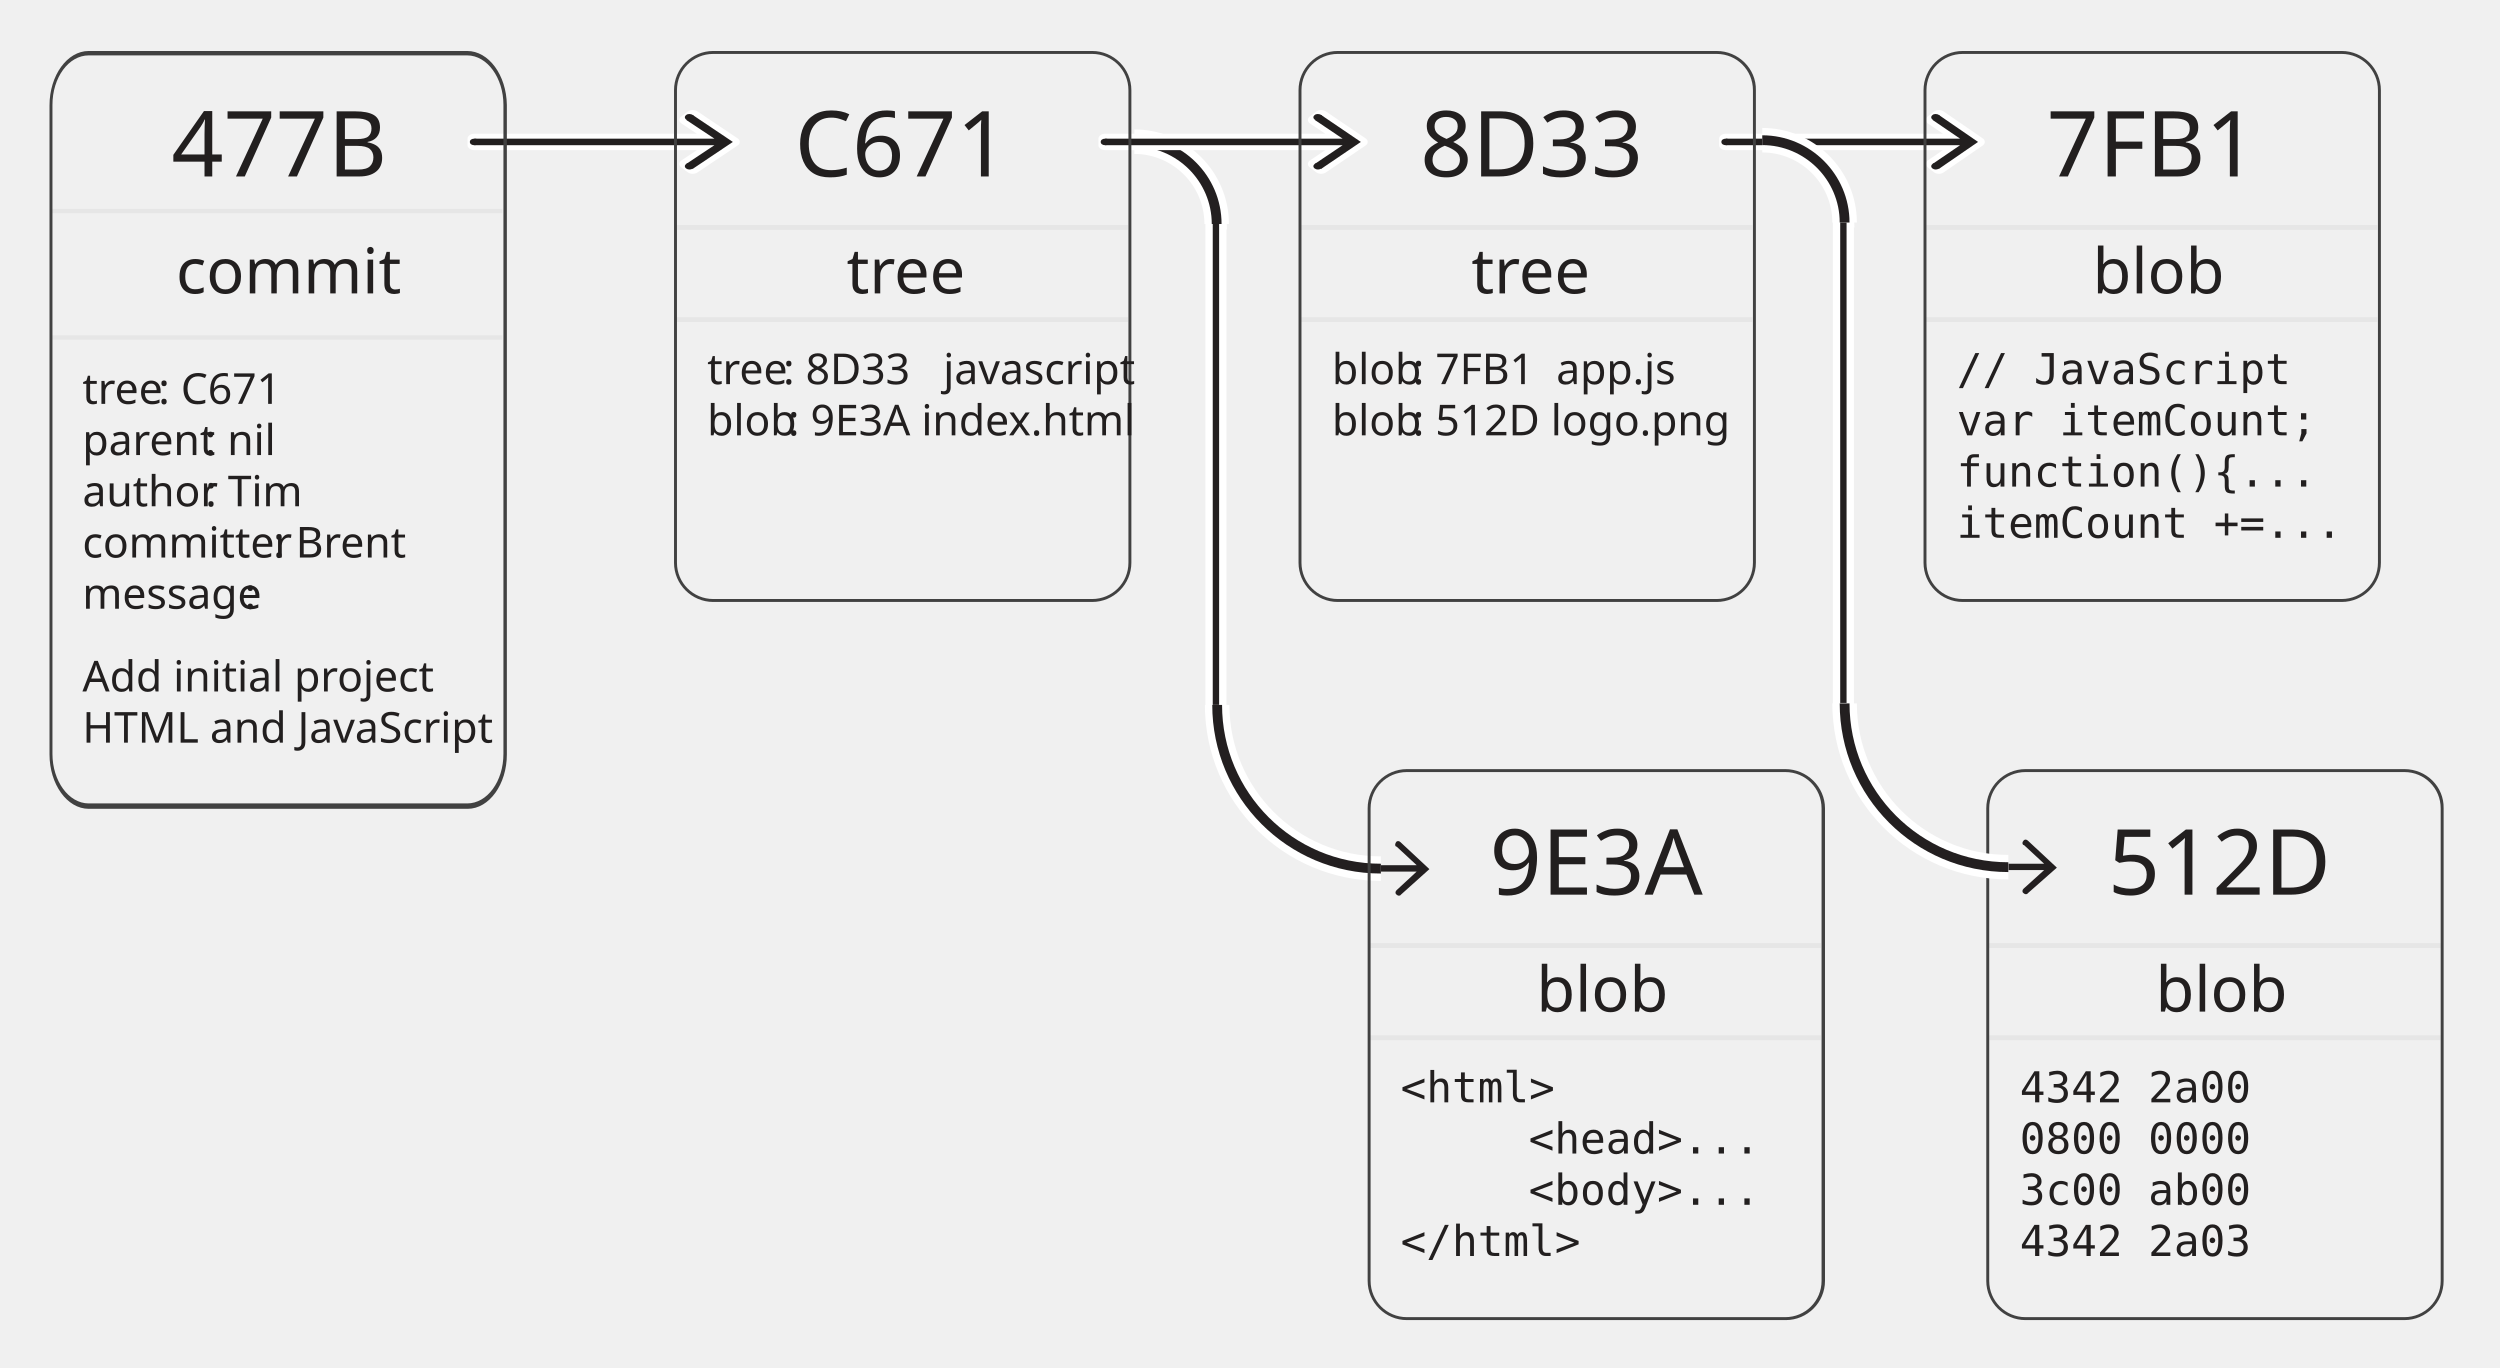
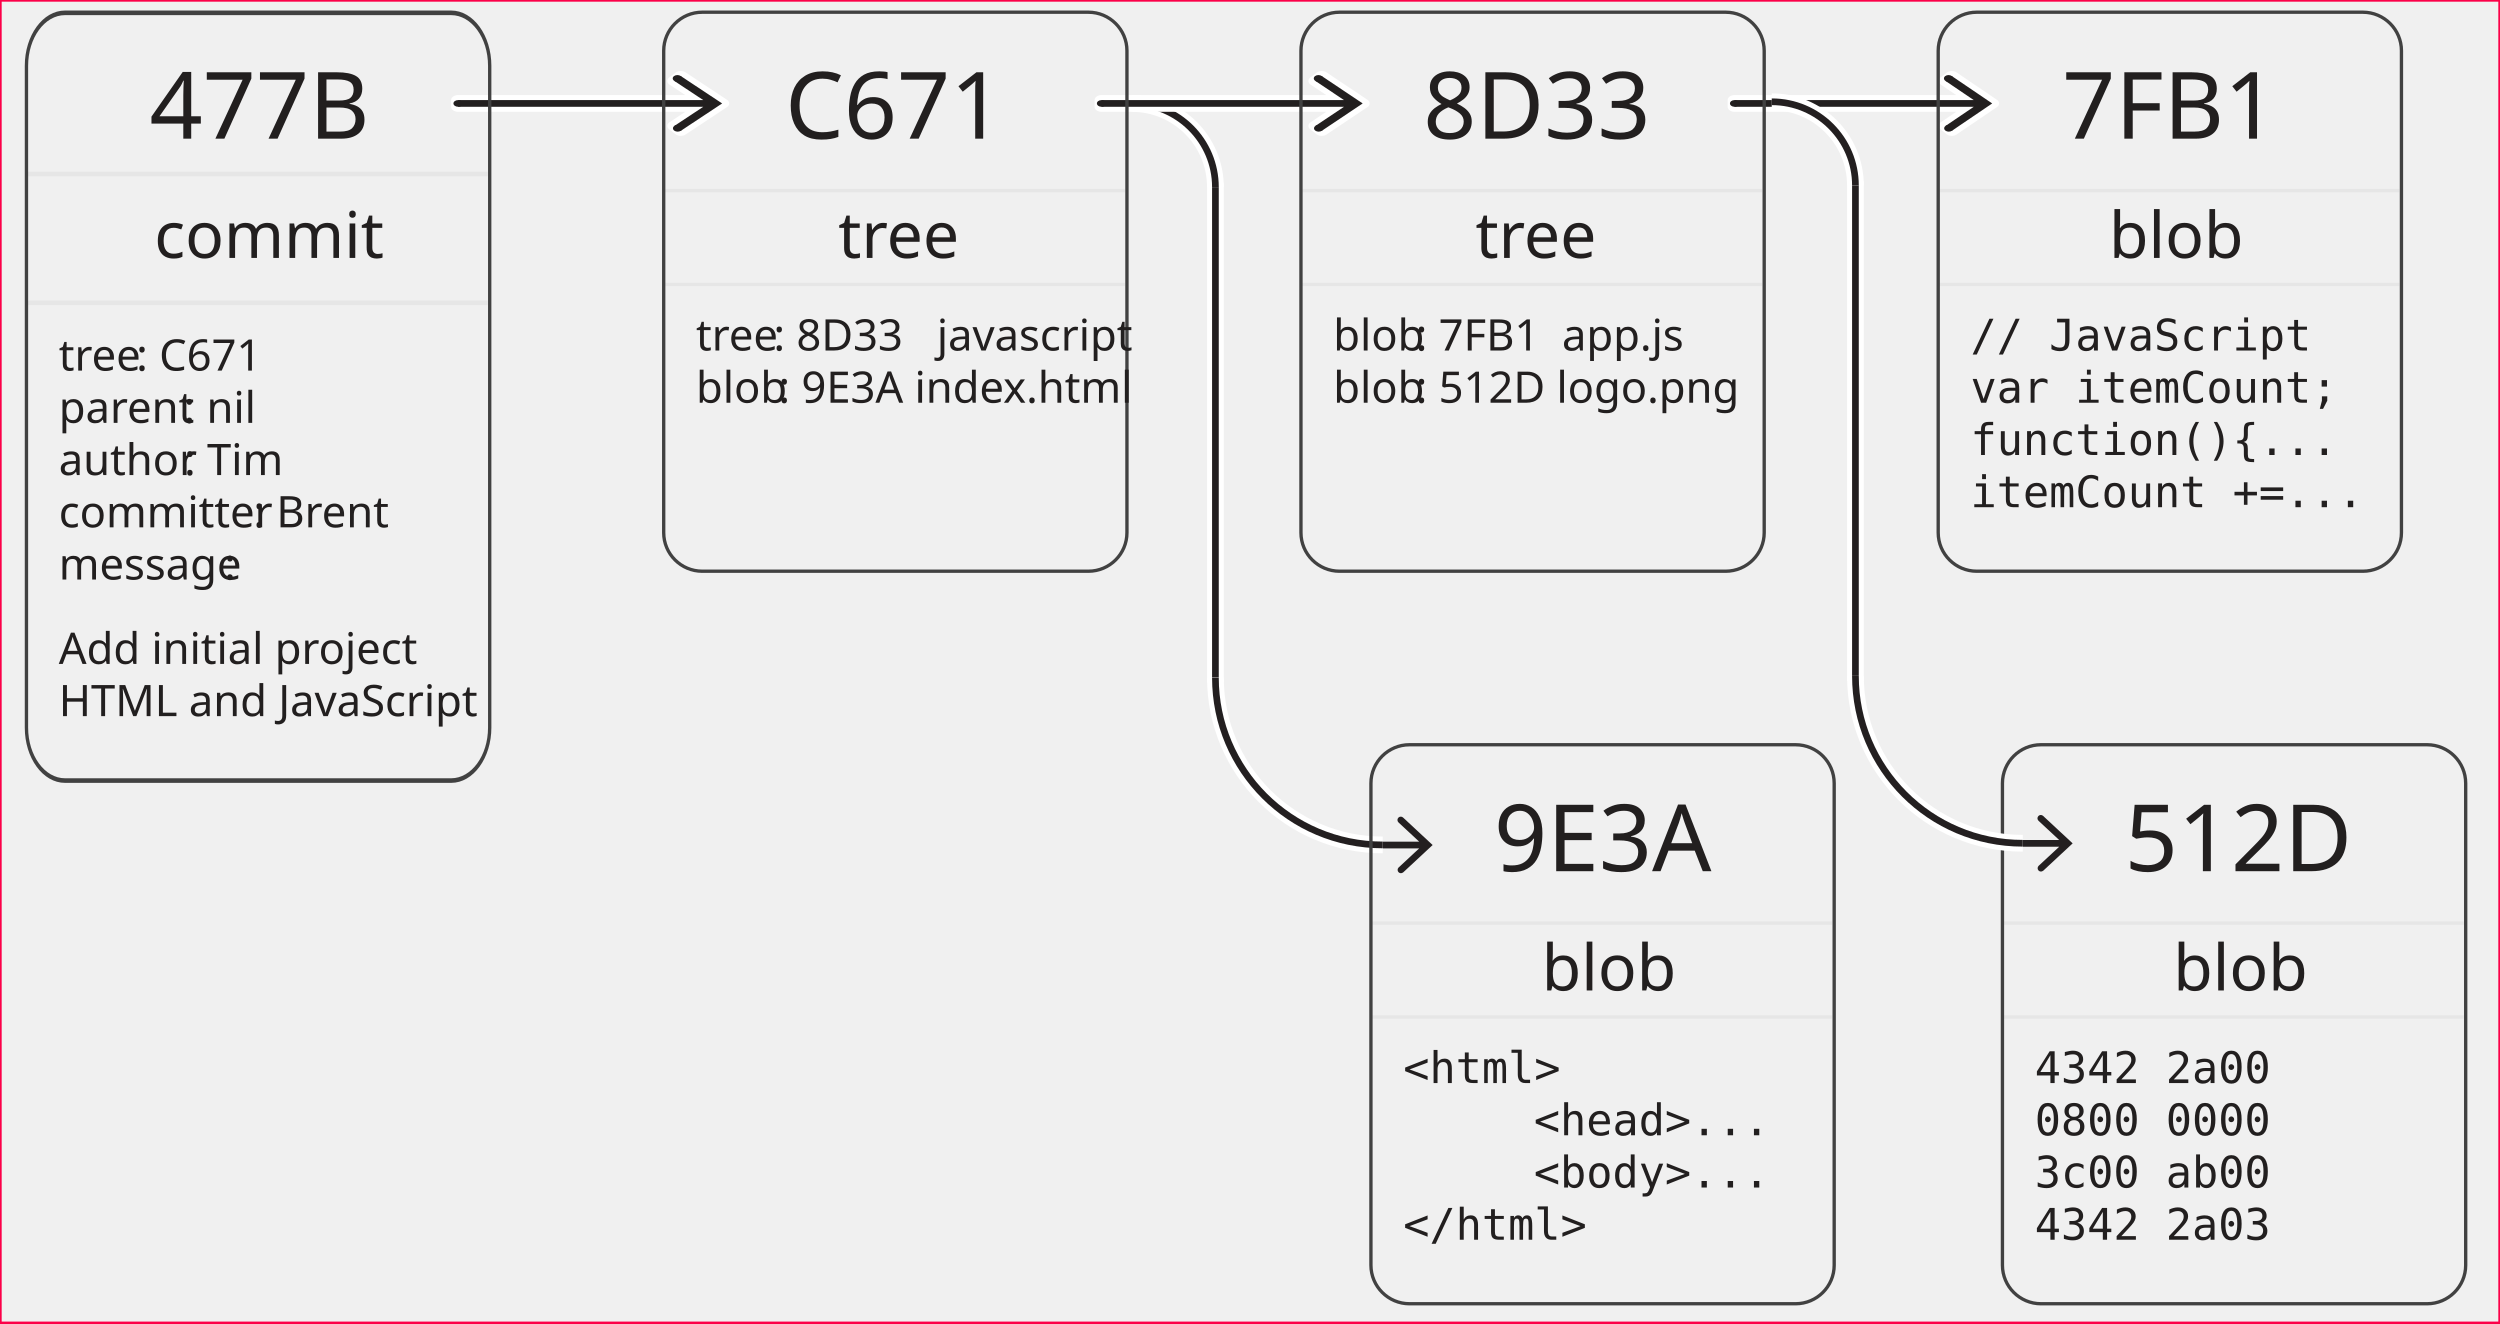
- <svg xmlns="http://www.w3.org/2000/svg" xmlns:xlink="http://www.w3.org/1999/xlink" version="1.1" id="Layer_1" x="0px" y="0px" viewBox="25 149 510 279" enable-background="new 25 149 510 279" xml:space="preserve">
-   <symbol id="Simple_Arrow_2_" viewBox="-29.5 -12 59 24">
-     <g>
-       <polygon fill="none" stroke="#FFFFFF" stroke-width="3" stroke-linecap="round" stroke-linejoin="round" stroke-miterlimit="10" points="    19.3,7.7 17.9,6.2 24,0.5 -28,0.5 -28,-1.5 24,-1.5 17.9,-7.2 19.3,-8.7 28,-0.5   " />
-       <polygon fill="#221F1F" points="19.3,7.7 17.9,6.2 24,0.5 -28,0.5 -28,-1.5 24,-1.5 17.9,-7.2 19.3,-8.7 28,-0.5   " />
-     </g>
-     <path fill="#221F1F" d="M-27-0.5c0-0.6-0.4-1-1-1s-1,0.4-1,1s0.4,1,1,1S-27,0.1-27-0.5z" />
-     <path fill="#221F1F" d="M19.3,7.7c0.4-0.4,0.4-1,0-1.4s-1-0.4-1.4,0s-0.4,1,0,1.4C18.2,8.1,18.9,8.1,19.3,7.7z" />
-     <path fill="#221F1F" d="M19.3-7.2c0.4-0.4,0.4-1,0-1.4s-1-0.4-1.4,0s-0.4,1,0,1.4S18.9-6.8,19.3-7.2z" />
-     <line display="none" fill="none" stroke="#ED358C" stroke-miterlimit="10" x1="-18.5" y1="12" x2="-18.5" y2="-12" />
-     <line display="none" fill="none" stroke="#ED358C" stroke-miterlimit="10" x1="10.2" y1="12" x2="10.2" y2="-12" />
+ <svg xmlns="http://www.w3.org/2000/svg" xmlns:xlink="http://www.w3.org/1999/xlink" version="1.1" id="Layer_1" x="0px" y="0px" width="746.14px" height="394.935px" viewBox="44.86 59.065 746.14 394.935" enable-background="new 44.86 59.065 746.14 394.935" xml:space="preserve">
+   <symbol id="Simple_Arrow_2_" viewBox="-29.55 -12.01 59.1 24.02">
+     <g>
+       <polygon fill="none" stroke="#FFFFFF" stroke-width="3" stroke-linecap="round" stroke-linejoin="round" stroke-miterlimit="10" points="    19.254,7.683 17.89,6.218 24.035,0.506 -28.05,0.506 -28.05,-1.494 24.04,-1.494 17.89,-7.209 19.254,-8.674 28.05,-0.497   " />
+       <polygon fill="#221F1F" points="19.254,7.683 17.89,6.218 24.035,0.506 -28.05,0.506 -28.05,-1.494 24.04,-1.494 17.89,-7.209     19.254,-8.674 28.05,-0.497   " />
+     </g>
+     <path fill="#221F1F" d="M-27.05-0.494c0-0.552-0.448-1-1-1s-1,0.448-1,1s0.448,1,1,1S-27.05,0.058-27.05-0.494z" />
+     <path fill="#221F1F" d="M19.254,7.683c0.391-0.391,0.391-1.024,0-1.414s-1.024-0.391-1.414,0s-0.391,1.024,0,1.414   C18.23,8.074,18.863,8.074,19.254,7.683z" />
+     <path fill="#221F1F" d="M19.304-7.209c0.391-0.391,0.391-1.024,0-1.414c-0.391-0.391-1.024-0.391-1.414,0   c-0.391,0.391-0.391,1.024,0,1.414S18.913-6.819,19.304-7.209z" />
+     <line display="none" fill="none" stroke="#ED358C" stroke-miterlimit="10" x1="-18.518" y1="12.01" x2="-18.518" y2="-12.01" />
+     <line display="none" fill="none" stroke="#ED358C" stroke-miterlimit="10" x1="10.232" y1="12.01" x2="10.232" y2="-12.01" />
  </symbol>
  <g id="Simple_Arrow_1_">
-     <line display="none" fill="none" stroke="#ED358C" stroke-miterlimit="10" x1="299.1" y1="386.2" x2="299.1" y2="402.3" />
-     <line display="none" fill="none" stroke="#ED358C" stroke-miterlimit="10" x1="318.4" y1="386.2" x2="318.4" y2="402.3" />
+     <line display="none" fill="none" stroke="#ED358C" stroke-miterlimit="10" x1="446.315" y1="400.7" x2="446.315" y2="424.719" />
+     <line display="none" fill="none" stroke="#ED358C" stroke-miterlimit="10" x1="475.065" y1="400.7" x2="475.065" y2="424.719" />
  </g>
  <g id="Simple_Arrow" opacity="0.2">
-     <path display="none" fill="none" stroke="#ED358C" stroke-miterlimit="10" d="M264,432.3c0,0,0.6,1,1.5,2.5   c1.7,2.7,4.4,6.8,5.9,9.2c0.7,1.1,1.2,1.9,1.2,1.9" />
-     <path display="none" fill="none" stroke="#ED358C" stroke-miterlimit="10" d="M453,312.6c0,0,0.6,1,1.5,2.5   c1.7,2.7,4.4,6.8,5.9,9.2c0.7,1.1,1.2,1.9,1.2,1.9" />
+     <path display="none" fill="none" stroke="#ED358C" stroke-miterlimit="10" d="M393.988,469.545c0,0,0.942,1.486,2.316,3.655   c2.513,3.966,6.472,10.214,8.755,13.817c1.08,1.704,1.785,2.817,1.785,2.817" />
+     <path display="none" fill="none" stroke="#ED358C" stroke-miterlimit="10" d="M675.911,290.896c0,0,0.942,1.486,2.316,3.655   c2.513,3.966,6.472,10.214,8.755,13.817c1.08,1.704,1.785,2.817,1.785,2.817" />
  </g>
  <g display="none">
-     <text transform="matrix(1 0 0 1 72.998 391.6875)" display="inline" fill="#221F1F" font-family="'ApexNew-Book'" font-size="8.706">placeholder</text>
-     <circle display="inline" fill="#B93226" stroke="#FFFFFF" stroke-width="2" stroke-miterlimit="10" cx="67.6" cy="388.9" r="2.5" />
+     <text transform="matrix(1 0 0 1 108.9283 408.8759)" display="inline" fill="#221F1F" font-family="'ApexNew-Book'" font-size="12.992">placeholder</text>
+     <circle display="inline" fill="#B93226" stroke="#FFFFFF" stroke-width="2" stroke-miterlimit="10" cx="100.905" cy="404.662" r="3.75" />
  </g>
  <g display="none">
-     <text transform="matrix(1 0 0 1 72.998 391.6875)" display="inline" fill="#221F1F" font-family="'ApexNew-Book'" font-size="8.706">placeholder</text>
-     <circle display="inline" fill="#B93226" stroke="#FFFFFF" stroke-width="2" stroke-miterlimit="10" cx="67.6" cy="388.9" r="2.5" />
+     <text transform="matrix(1 0 0 1 108.9283 408.8759)" display="inline" fill="#221F1F" font-family="'ApexNew-Book'" font-size="12.992">placeholder</text>
+     <circle display="inline" fill="#B93226" stroke="#FFFFFF" stroke-width="2" stroke-miterlimit="10" cx="100.905" cy="404.662" r="3.75" />
  </g>
  <g>
    <g>
      <g>
-         <path fill="none" stroke="#FFFFFF" stroke-width="3" d="M273.8,194.3c0-0.1-0.3-0.2-0.7-0.2s-0.7,0.1-0.7,0.2v98.5     c0.5,0,0.9,0,1.3,0V194.3z" />
-         <path fill="#231F20" d="M273.8,194.3c0-0.1-0.3-0.2-0.7-0.2s-0.7,0.1-0.7,0.2v98.5c0.5,0,0.9,0,1.3,0V194.3z" />
-       </g>
-       <g>
-         <path fill="#231F20" d="M316.6,326.3l-5.9-5.5c-0.3-0.3-0.7-0.3-0.9,0s-0.3,0.7,0,0.9c0,0,0,0,0.1,0l0,0l4.1,3.8h-7.3     c0,0.5,0,0.9,0,1.3h7.3l-4.1,3.8c-0.3,0.3-0.3,0.7,0,0.9c0.3,0.3,0.7,0.3,0.9,0l0,0L316.6,326.3z" />
+         <path fill="none" stroke="#FFFFFF" stroke-width="3" d="M408.609,114.255c0-0.192-0.448-0.347-1-0.347s-1,0.155-1,0.347v147.036     c0.667,0,1.333,0,2,0V114.255z" />
+         <path fill="#231F20" d="M408.609,114.255c0-0.192-0.448-0.347-1-0.347s-1,0.155-1,0.347v147.036c0.667,0,1.333,0,2,0V114.255z" />
+       </g>
+       <g>
+         <path fill="#231F20" d="M472.437,311.267l-8.796-8.18c-0.391-0.391-1.024-0.391-1.414,0c-0.391,0.391-0.391,1.024,0,1.414     c0.018,0.018,0.041,0.024,0.06,0.04l-0.01,0.011l6.145,5.713h-10.868c0,0.667,0,1.333,0,2h10.872l-6.15,5.715     c-0.391,0.391-0.391,1.024,0,1.414c0.373,0.373,0.961,0.379,1.354,0.04l0.01,0.011L472.437,311.267z" />
        <g>
-           <path fill="none" stroke="#FFFFFF" stroke-width="5" stroke-miterlimit="10" d="M306.7,326.2c-18.5,0-33.4-15-33.4-33.4" />
-           <path fill="none" stroke="#231F20" stroke-width="2" stroke-miterlimit="10" d="M306.7,326.2c-18.5,0-33.4-15-33.4-33.4" />
-         </g>
-       </g>
-       <g>
-         <path fill="none" stroke="#FFFFFF" stroke-width="5" stroke-miterlimit="10" d="M256.4,177.9c9.2,0,16.8,7.5,16.8,16.8" />
-         <path fill="none" stroke="#231F20" stroke-width="2" stroke-miterlimit="10" d="M256.4,177.9c9.2,0,16.8,7.5,16.8,16.8" />
-       </g>
-     </g>
-     <use xlink:href="#Simple_Arrow_2_" width="59" height="24" id="XMLID_2_" x="-29.5" y="-12" transform="matrix(0.9412 0 0 -0.6702 148.1457 177.6185)" overflow="visible" />
-     <use xlink:href="#Simple_Arrow_2_" width="59" height="24" id="XMLID_8_" x="-29.5" y="-12" transform="matrix(0.931 0 0 -0.6702 276.5456 177.6185)" overflow="visible" />
-     <use xlink:href="#Simple_Arrow_2_" width="59" height="24" id="XMLID_9_" x="-29.5" y="-12" transform="matrix(0.9186 0 0 -0.6702 402.8021 177.6185)" overflow="visible" />
+           <path fill="none" stroke="#FFFFFF" stroke-width="5" stroke-miterlimit="10" d="M457.555,311.238      c-27.584,0-49.946-22.362-49.946-49.946" />
+           <path fill="none" stroke="#231F20" stroke-width="2" stroke-miterlimit="10" d="M457.555,311.238      c-27.584,0-49.946-22.362-49.946-49.946" />
+         </g>
+       </g>
+       <g>
+         <path fill="none" stroke="#FFFFFF" stroke-width="5" stroke-miterlimit="10" d="M382.636,89.936     c13.792,0,24.973,11.181,24.973,24.973" />
+         <path fill="none" stroke="#231F20" stroke-width="2" stroke-miterlimit="10" d="M382.636,89.936     c13.792,0,24.973,11.181,24.973,24.973" />
+       </g>
+     </g>
+     <use xlink:href="#Simple_Arrow_2_" width="59.1" height="24.02" id="XMLID_2_" x="-29.55" y="-12.01" transform="matrix(1.4045 0 0 -1 220.9928 89.4424)" overflow="visible" />
+     <use xlink:href="#Simple_Arrow_2_" width="59.1" height="24.02" id="XMLID_8_" x="-29.55" y="-12.01" transform="matrix(1.3892 0 0 -1 412.5919 89.4424)" overflow="visible" />
+     <use xlink:href="#Simple_Arrow_2_" width="59.1" height="24.02" id="XMLID_9_" x="-29.55" y="-12.01" transform="matrix(1.3707 0 0 -1 600.9927 89.4424)" overflow="visible" />
    <g>
      <g id="XMLID_6_">
        <g id="Template_14_">
          <g>
-             <rect x="35.2" y="191.6" fill="#E6E6E6" width="92.3" height="0.9" />
+             <rect x="52.643" y="110.302" fill="#E6E6E6" width="137.802" height="1.373" />
          </g>
        </g>
        <g id="Template_13_">
          <g>
-             <rect x="35.2" y="217.4" fill="#E6E6E6" width="92.3" height="0.9" />
+             <rect x="52.643" y="148.757" fill="#E6E6E6" width="137.802" height="1.373" />
          </g>
        </g>
        <g id="border_7_">
-           <path fill="#414141" d="M120.3,160.3c4.1,0,7.4,4.6,7.4,10.1v132.4c0,5.6-3.3,10.1-7.4,10.1H43.1c-4.1,0-7.4-4.6-7.4-10.1V170.4      c0-5.6,3.3-10.1,7.4-10.1H120.3 M120.3,159.4H43.1c-4.4,0-8,5-8,11.1v132.4c0,6.1,3.6,11.1,8,11.1h77.3c4.4,0,8-5,8-11.1V170.4      C128.3,164.3,124.7,159.4,120.3,159.4L120.3,159.4z" />
-         </g>
-       </g>
-       <text transform="matrix(1 0 0 1 59.9716 184.9962)" fill="#221F1F" font-family="'HelveticaNeue-Light'" font-size="18.595">477B</text>
-       <text transform="matrix(1 0 0 1 41.8174 231.3877)" fill="#221F1F" font-family="'ApexNew-Bold'" font-size="8.706">tree</text>
-       <text transform="matrix(1 0 0 1 57.2979 231.3877)" fill="#221F1F" font-family="'ApexNew-Book'" font-size="8.706">: C671</text>
-       <text transform="matrix(1 0 0 1 41.8174 241.836)" fill="#221F1F" font-family="'ApexNew-Bold'" font-size="8.706">parent</text>
-       <text transform="matrix(1 0 0 1 66.7696 241.836)" fill="#221F1F" font-family="'ApexNew-Book'" font-size="8.706">: nil</text>
-       <text transform="matrix(1 0 0 1 41.8174 252.2832)" fill="#221F1F" font-family="'ApexNew-Bold'" font-size="8.706">author</text>
-       <text transform="matrix(1 0 0 1 66.874 252.2832)" fill="#221F1F" font-family="'ApexNew-Book'" font-size="8.706">: Tim</text>
-       <text transform="matrix(1 0 0 1 41.8174 262.7305)" fill="#221F1F" font-family="'ApexNew-Bold'" font-size="8.706">committer</text>
-       <text transform="matrix(1 0 0 1 80.7343 262.7305)" fill="#221F1F" font-family="'ApexNew-Book'" font-size="8.706">: Brent</text>
-       <text transform="matrix(1 0 0 1 41.8174 273.1787)" fill="#221F1F" font-family="'ApexNew-Bold'" font-size="8.706">message</text>
-       <text transform="matrix(1 0 0 1 74.8926 273.1787)" fill="#221F1F" font-family="'ApexNew-Book'" font-size="8.706">: </text>
-       <text transform="matrix(1 0 0 1 41.8174 290.0527)" fill="#221F1F" font-family="'ApexNew-Book'" font-size="8.706">Add initial project</text>
-       <text transform="matrix(1 0 0 1 41.8174 300.5001)" fill="#221F1F" font-family="'ApexNew-Book'" font-size="8.706">HTML and JavaScript</text>
-       <text transform="matrix(1 0 0 1 60.9156 208.8526)" fill="#221F1F" font-family="'ApexNew-Bold'" font-size="12.855">commit</text>
+           <path fill="#414141" d="M179.515,63.583c6.065,0,11,6.778,11,15.107v197.548c0,8.33-4.935,15.107-11,15.107H64.256      c-6.065,0-11-6.778-11-15.107V78.69c0-8.33,4.935-15.107,11-15.107H179.515 M179.515,62.209H64.256c-6.6,0-12,7.416-12,16.481      v197.548c0,9.064,5.4,16.481,12,16.481h115.259c6.6,0,12-7.416,12-16.481V78.69C191.515,69.626,186.115,62.209,179.515,62.209      L179.515,62.209z" />
+         </g>
+       </g>
+       <text transform="matrix(1 0 0 1 89.4899 100.451)" fill="#221F1F" font-family="'HelveticaNeue-Light'" font-size="27.748">477B</text>
+       <text transform="matrix(1 0 0 1 62.4007 169.6768)" fill="#221F1F" font-family="'ApexNew-Bold'" font-size="12.992">tree</text>
+       <text transform="matrix(1 0 0 1 85.4997 169.6768)" fill="#221F1F" font-family="'ApexNew-Book'" font-size="12.992">: C671</text>
+       <text transform="matrix(1 0 0 1 62.4007 185.2668)" fill="#221F1F" font-family="'ApexNew-Bold'" font-size="12.992">parent</text>
+       <text transform="matrix(1 0 0 1 99.6337 185.2668)" fill="#221F1F" font-family="'ApexNew-Book'" font-size="12.992">: nil</text>
+       <text transform="matrix(1 0 0 1 62.4007 200.8568)" fill="#221F1F" font-family="'ApexNew-Bold'" font-size="12.992">author</text>
+       <text transform="matrix(1 0 0 1 99.7897 200.8568)" fill="#221F1F" font-family="'ApexNew-Book'" font-size="12.992">: Tim</text>
+       <text transform="matrix(1 0 0 1 62.4007 216.4468)" fill="#221F1F" font-family="'ApexNew-Bold'" font-size="12.992">committer</text>
+       <text transform="matrix(1 0 0 1 120.4727 216.4468)" fill="#221F1F" font-family="'ApexNew-Book'" font-size="12.992">: Brent</text>
+       <text transform="matrix(1 0 0 1 62.4007 232.0368)" fill="#221F1F" font-family="'ApexNew-Bold'" font-size="12.992">message</text>
+       <text transform="matrix(1 0 0 1 111.7547 232.0368)" fill="#221F1F" font-family="'ApexNew-Book'" font-size="12.992">: </text>
+       <text transform="matrix(1 0 0 1 62.4007 257.2168)" fill="#221F1F" font-family="'ApexNew-Book'" font-size="12.992">Add initial project</text>
+       <text transform="matrix(1 0 0 1 62.4007 272.8058)" fill="#221F1F" font-family="'ApexNew-Book'" font-size="12.992">HTML and JavaScript</text>
+       <text transform="matrix(1 0 0 1 90.8984 136.0493)" fill="#221F1F" font-family="'ApexNew-Bold'" font-size="19.182">commit</text>
    </g>
    <g>
      <g>
        <g id="Template_12_">
-           <line fill="none" stroke="#E6E6E6" stroke-miterlimit="10" x1="255.1" y1="195.4" x2="162.7" y2="195.4" />
+           <line fill="none" stroke="#E6E6E6" stroke-miterlimit="10" x1="380.635" y1="115.954" x2="242.833" y2="115.954" />
        </g>
        <g id="Template_11_">
-           <line fill="none" stroke="#E6E6E6" stroke-miterlimit="10" x1="255.1" y1="214.2" x2="162.7" y2="214.2" />
+           <line fill="none" stroke="#E6E6E6" stroke-miterlimit="10" x1="380.635" y1="143.954" x2="242.833" y2="143.954" />
        </g>
        <g id="border_6_">
-           <path fill="#414141" d="M247.8,160c4.1,0,7.4,3.3,7.4,7.4v96.4c0,4.1-3.3,7.4-7.4,7.4h-77.3c-4.1,0-7.4-3.3-7.4-7.4v-96.4      c0-4.1,3.3-7.4,7.4-7.4H247.8 M247.8,159.4h-77.3c-4.4,0-8,3.6-8,8v96.4c0,4.4,3.6,8,8,8h77.3c4.4,0,8-3.6,8-8v-96.4      C255.8,163,252.2,159.4,247.8,159.4L247.8,159.4z" />
-         </g>
-       </g>
-       <text transform="matrix(1 0 0 1 187.0839 184.9962)" fill="#221F1F" font-family="'HelveticaNeue-Light'" font-size="18.595">C671</text>
-       <text transform="matrix(1 0 0 1 169.2741 227.3672)" fill="#221F1F" font-family="'ApexNew-Bold'" font-size="8.706">tree</text>
-       <text transform="matrix(1 0 0 1 184.7539 227.3672)" fill="#221F1F" font-family="'ApexNew-Book'" font-size="8.706">: 8D33   javascript</text>
-       <text transform="matrix(1 0 0 1 169.2741 237.8145)" fill="#221F1F" font-family="'ApexNew-Bold'" font-size="8.706">blob</text>
-       <text transform="matrix(1 0 0 1 185.7548 237.8145)" fill="#221F1F" font-family="'ApexNew-Book'" font-size="8.706">: 9E3A index.html</text>
-       <text transform="matrix(1 0 0 1 197.7109 208.8526)" fill="#221F1F" font-family="'ApexNew-Bold'" font-size="12.855">tree</text>
+           <path fill="#414141" d="M369.705,63.211c6.065,0,11,4.935,11,11V218.05c0,6.065-4.935,11-11,11H254.446c-6.065,0-11-4.935-11-11      V74.211c0-6.065,4.935-11,11-11H369.705 M369.705,62.211H254.446c-6.6,0-12,5.4-12,12V218.05c0,6.6,5.4,12,12,12h115.259      c6.6,0,12-5.4,12-12V74.211C381.705,67.611,376.305,62.211,369.705,62.211L369.705,62.211z" />
+         </g>
+       </g>
+       <text transform="matrix(1 0 0 1 279.1672 100.451)" fill="#221F1F" font-family="'HelveticaNeue-Light'" font-size="27.748">C671</text>
+       <text transform="matrix(1 0 0 1 252.5912 163.6768)" fill="#221F1F" font-family="'ApexNew-Bold'" font-size="12.992">tree</text>
+       <text transform="matrix(1 0 0 1 275.6902 163.6768)" fill="#221F1F" font-family="'ApexNew-Book'" font-size="12.992">: 8D33   javascript</text>
+       <text transform="matrix(1 0 0 1 252.5912 179.2668)" fill="#221F1F" font-family="'ApexNew-Bold'" font-size="12.992">blob</text>
+       <text transform="matrix(1 0 0 1 277.1842 179.2668)" fill="#221F1F" font-family="'ApexNew-Book'" font-size="12.992">: 9E3A index.html</text>
+       <text transform="matrix(1 0 0 1 295.0244 136.0493)" fill="#221F1F" font-family="'ApexNew-Bold'" font-size="19.182">tree</text>
    </g>
    <g>
      <g>
        <g id="Template_10_">
-           <line fill="none" stroke="#E6E6E6" stroke-miterlimit="10" x1="382.5" y1="195.4" x2="290.2" y2="195.4" />
+           <line fill="none" stroke="#E6E6E6" stroke-miterlimit="10" x1="570.826" y1="115.954" x2="433.024" y2="115.954" />
        </g>
        <g id="Template_9_">
-           <line fill="none" stroke="#E6E6E6" stroke-miterlimit="10" x1="382.5" y1="214.2" x2="290.2" y2="214.2" />
+           <line fill="none" stroke="#E6E6E6" stroke-miterlimit="10" x1="570.826" y1="143.954" x2="433.024" y2="143.954" />
        </g>
        <g id="border_5_">
-           <path fill="#414141" d="M375.2,160c4.1,0,7.4,3.3,7.4,7.4v96.4c0,4.1-3.3,7.4-7.4,7.4h-77.3c-4.1,0-7.4-3.3-7.4-7.4v-96.4      c0-4.1,3.3-7.4,7.4-7.4H375.2 M375.2,159.4h-77.3c-4.4,0-8,3.6-8,8v96.4c0,4.4,3.6,8,8,8h77.3c4.4,0,8-3.6,8-8v-96.4      C383.3,163,379.6,159.4,375.2,159.4L375.2,159.4z" />
-         </g>
-       </g>
-       <text transform="matrix(1 0 0 1 314.7169 184.9962)" fill="#221F1F" font-family="'HelveticaNeue-Light'" font-size="18.595">8D33</text>
-       <text transform="matrix(1 0 0 1 296.7305 227.3672)" fill="#221F1F" font-family="'ApexNew-Bold'" font-size="8.706">blob</text>
-       <text transform="matrix(1 0 0 1 313.212 227.3672)" fill="#221F1F" font-family="'ApexNew-Book'" font-size="8.706">: 7FB1  app.js</text>
-       <text transform="matrix(1 0 0 1 296.7305 237.8145)" fill="#221F1F" font-family="'ApexNew-Bold'" font-size="8.706">blob</text>
-       <text transform="matrix(1 0 0 1 313.212 237.8145)" fill="#221F1F" font-family="'ApexNew-Book'" font-size="8.706">: 512D logo.png</text>
-       <text transform="matrix(1 0 0 1 325.1669 208.8526)" fill="#221F1F" font-family="'ApexNew-Bold'" font-size="12.855">tree</text>
-     </g>
-     <g>
-       <path fill="none" stroke="#221F1F" stroke-miterlimit="10" d="M378.6,379" />
-       <path fill="none" stroke="#221F1F" stroke-miterlimit="10" d="M378.6,379" />
+           <path fill="#414141" d="M559.896,63.211c6.065,0,11,4.935,11,11V218.05c0,6.065-4.935,11-11,11H444.637c-6.065,0-11-4.935-11-11      V74.211c0-6.065,4.935-11,11-11H559.896 M559.896,62.211H444.637c-6.6,0-12,5.4-12,12V218.05c0,6.6,5.4,12,12,12h115.259      c6.6,0,12-5.4,12-12V74.211C571.896,67.611,566.496,62.211,559.896,62.211L559.896,62.211z" />
+         </g>
+       </g>
+       <text transform="matrix(1 0 0 1 469.6214 100.451)" fill="#221F1F" font-family="'HelveticaNeue-Light'" font-size="27.748">8D33</text>
+       <text transform="matrix(1 0 0 1 442.7817 163.6768)" fill="#221F1F" font-family="'ApexNew-Bold'" font-size="12.992">blob</text>
+       <text transform="matrix(1 0 0 1 467.3747 163.6768)" fill="#221F1F" font-family="'ApexNew-Book'" font-size="12.992">: 7FB1  app.js</text>
+       <text transform="matrix(1 0 0 1 442.7817 179.2668)" fill="#221F1F" font-family="'ApexNew-Bold'" font-size="12.992">blob</text>
+       <text transform="matrix(1 0 0 1 467.3747 179.2668)" fill="#221F1F" font-family="'ApexNew-Book'" font-size="12.992">: 512D logo.png</text>
+       <text transform="matrix(1 0 0 1 485.2149 136.0493)" fill="#221F1F" font-family="'ApexNew-Bold'" font-size="19.182">tree</text>
+     </g>
+     <g>
+       <path fill="none" stroke="#221F1F" stroke-miterlimit="10" d="M564.938,389.875" />
+       <path fill="none" stroke="#221F1F" stroke-miterlimit="10" d="M564.938,389.875" />
      <g id="XMLID_4_">
        <g id="Template_8_">
-           <line fill="none" stroke="#E6E6E6" stroke-miterlimit="10" x1="396.5" y1="341.9" x2="304.2" y2="341.9" />
+           <line fill="none" stroke="#E6E6E6" stroke-miterlimit="10" x1="591.714" y1="334.581" x2="453.911" y2="334.581" />
        </g>
        <g id="Template_7_">
-           <line fill="none" stroke="#E6E6E6" stroke-miterlimit="10" x1="396.5" y1="360.7" x2="304.2" y2="360.7" />
+           <line fill="none" stroke="#E6E6E6" stroke-miterlimit="10" x1="591.714" y1="362.581" x2="453.911" y2="362.581" />
        </g>
        <g id="border_4_">
-           <path fill="#414141" d="M389.2,306.5c4.1,0,7.4,3.3,7.4,7.4v96.4c0,4.1-3.3,7.4-7.4,7.4H312c-4.1,0-7.4-3.3-7.4-7.4v-96.4      c0-4.1,3.3-7.4,7.4-7.4H389.2 M389.2,305.9H312c-4.4,0-8,3.6-8,8v96.4c0,4.4,3.6,8,8,8h77.3c4.4,0,8-3.6,8-8v-96.4      C397.3,309.5,393.6,305.9,389.2,305.9L389.2,305.9z" />
-         </g>
-       </g>
-       <text transform="matrix(1 0 0 1 328.8827 331.5087)" fill="#221F1F" font-family="'HelveticaNeue-Light'" font-size="18.595">9E3A</text>
-       <text transform="matrix(1 0 0 1 310.7286 373.8799)" fill="#221F1F" font-family="'AndaleMono'" font-size="8.706">&lt;html&gt;</text>
-       <text transform="matrix(1 0 0 1 310.7286 384.3271)" fill="#221F1F" font-family="'AndaleMono'" font-size="8.706" letter-spacing="18"> </text>
-       <text transform="matrix(1 0 0 1 336.8477 384.3271)" fill="#221F1F" font-family="'AndaleMono'" font-size="8.706">&lt;head&gt;...</text>
-       <text transform="matrix(1 0 0 1 310.7286 394.7754)" fill="#221F1F" font-family="'AndaleMono'" font-size="8.706" letter-spacing="18"> </text>
-       <text transform="matrix(1 0 0 1 336.8477 394.7754)" fill="#221F1F" font-family="'AndaleMono'" font-size="8.706">&lt;body&gt;...</text>
-       <text transform="matrix(1 0 0 1 310.7286 405.2227)" fill="#221F1F" font-family="'AndaleMono'" font-size="8.706">&lt;/html&gt;</text>
-       <text transform="matrix(1 0 0 1 338.4258 355.3652)" fill="#221F1F" font-family="'ApexNew-Bold'" font-size="12.855">blob</text>
-     </g>
-     <path fill="none" stroke="#221F1F" stroke-miterlimit="10" d="M406.1,365.8" />
-     <path fill="none" stroke="#221F1F" stroke-miterlimit="10" d="M406.1,365.8" />
+           <path fill="#414141" d="M580.784,281.838c6.065,0,11,4.935,11,11v143.839c0,6.065-4.935,11-11,11h-115.26      c-6.065,0-11-4.935-11-11V292.838c0-6.065,4.935-11,11-11H580.784 M580.784,280.838h-115.26c-6.6,0-12,5.4-12,12v143.839      c0,6.6,5.4,12,12,12h115.259c6.6,0,12-5.4,12-12V292.838C592.783,286.238,587.383,280.838,580.784,280.838L580.784,280.838z" />
+         </g>
+       </g>
+       <text transform="matrix(1 0 0 1 490.7594 319.0772)" fill="#221F1F" font-family="'HelveticaNeue-Light'" font-size="27.748">9E3A</text>
+       <text transform="matrix(1 0 0 1 463.6697 382.303)" fill="#221F1F" font-family="'AndaleMono'" font-size="12.992">&lt;html&gt;</text>
+       <text transform="matrix(1 0 0 1 463.6697 397.893)" fill="#221F1F" font-family="'AndaleMono'" font-size="12.992" letter-spacing="28"> </text>
+       <text transform="matrix(1 0 0 1 502.6447 397.893)" fill="#221F1F" font-family="'AndaleMono'" font-size="12.992">&lt;head&gt;...</text>
+       <text transform="matrix(1 0 0 1 463.6697 413.483)" fill="#221F1F" font-family="'AndaleMono'" font-size="12.992" letter-spacing="28"> </text>
+       <text transform="matrix(1 0 0 1 502.6447 413.483)" fill="#221F1F" font-family="'AndaleMono'" font-size="12.992">&lt;body&gt;...</text>
+       <text transform="matrix(1 0 0 1 463.6697 429.073)" fill="#221F1F" font-family="'AndaleMono'" font-size="12.992">&lt;/html&gt;</text>
+       <text transform="matrix(1 0 0 1 504.9998 354.6754)" fill="#221F1F" font-family="'ApexNew-Bold'" font-size="19.182">blob</text>
+     </g>
+     <path fill="none" stroke="#221F1F" stroke-miterlimit="10" d="M606.037,370.329" />
+     <path fill="none" stroke="#221F1F" stroke-miterlimit="10" d="M606.037,370.329" />
    <g>
      <g>
        <g id="Template_6_">
-           <line fill="none" stroke="#E6E6E6" stroke-miterlimit="10" x1="522.9" y1="341.9" x2="430.5" y2="341.9" />
+           <line fill="none" stroke="#E6E6E6" stroke-miterlimit="10" x1="780.189" y1="334.581" x2="642.387" y2="334.581" />
        </g>
        <g id="Template_5_">
-           <line fill="none" stroke="#E6E6E6" stroke-miterlimit="10" x1="522.9" y1="360.7" x2="430.5" y2="360.7" />
+           <line fill="none" stroke="#E6E6E6" stroke-miterlimit="10" x1="780.189" y1="362.581" x2="642.387" y2="362.581" />
        </g>
        <g id="border_3_">
-           <path fill="#414141" d="M515.5,306.5c4.1,0,7.4,3.3,7.4,7.4v96.4c0,4.1-3.3,7.4-7.4,7.4h-77.3c-4.1,0-7.4-3.3-7.4-7.4v-96.4      c0-4.1,3.3-7.4,7.4-7.4H515.5 M515.5,305.9h-77.3c-4.4,0-8,3.6-8,8v96.4c0,4.4,3.6,8,8,8h77.3c4.4,0,8-3.6,8-8v-96.4      C523.6,309.5,520,305.9,515.5,305.9L515.5,305.9z" />
-         </g>
-       </g>
-       <text transform="matrix(1 0 0 1 455.0224 331.5087)" fill="#221F1F" font-family="'HelveticaNeue-Light'" font-size="18.595">512D</text>
-       <text transform="matrix(1 0 0 1 437.035 373.8799)" fill="#221F1F" font-family="'AndaleMono'" font-size="8.706">4342 2a00</text>
-       <text transform="matrix(1 0 0 1 437.035 384.3271)" fill="#221F1F" font-family="'AndaleMono'" font-size="8.706">0800 0000</text>
-       <text transform="matrix(1 0 0 1 437.035 394.7754)" fill="#221F1F" font-family="'AndaleMono'" font-size="8.706">3c00 ab00</text>
-       <text transform="matrix(1 0 0 1 437.035 405.2227)" fill="#221F1F" font-family="'AndaleMono'" font-size="8.706">4342 2a03</text>
-       <text transform="matrix(1 0 0 1 464.7324 355.3652)" fill="#221F1F" font-family="'ApexNew-Bold'" font-size="12.855">blob</text>
-     </g>
-     <path fill="none" stroke="#221F1F" stroke-miterlimit="10" d="M499.2,227.7" />
-     <path fill="none" stroke="#221F1F" stroke-miterlimit="10" d="M499.2,227.7" />
+           <path fill="#414141" d="M769.259,281.838c6.065,0,11,4.935,11,11v143.839c0,6.065-4.935,11-11,11H654c-6.065,0-11-4.935-11-11      V292.838c0-6.065,4.935-11,11-11H769.259 M769.259,280.838H654c-6.6,0-12,5.4-12,12v143.839c0,6.6,5.4,12,12,12h115.259      c6.6,0,12-5.4,12-12V292.838C781.259,286.238,775.859,280.838,769.259,280.838L769.259,280.838z" />
+         </g>
+       </g>
+       <text transform="matrix(1 0 0 1 678.9844 319.0772)" fill="#221F1F" font-family="'HelveticaNeue-Light'" font-size="27.748">512D</text>
+       <text transform="matrix(1 0 0 1 652.1447 382.303)" fill="#221F1F" font-family="'AndaleMono'" font-size="12.992">4342 2a00</text>
+       <text transform="matrix(1 0 0 1 652.1447 397.893)" fill="#221F1F" font-family="'AndaleMono'" font-size="12.992">0800 0000</text>
+       <text transform="matrix(1 0 0 1 652.1447 413.483)" fill="#221F1F" font-family="'AndaleMono'" font-size="12.992">3c00 ab00</text>
+       <text transform="matrix(1 0 0 1 652.1447 429.073)" fill="#221F1F" font-family="'AndaleMono'" font-size="12.992">4342 2a03</text>
+       <text transform="matrix(1 0 0 1 693.4748 354.6754)" fill="#221F1F" font-family="'ApexNew-Bold'" font-size="19.182">blob</text>
+     </g>
+     <path fill="none" stroke="#221F1F" stroke-miterlimit="10" d="M744.923,164.152" />
+     <path fill="none" stroke="#221F1F" stroke-miterlimit="10" d="M744.923,164.152" />
    <g>
      <g>
        <g id="Template_2_">
-           <line fill="none" stroke="#E6E6E6" stroke-miterlimit="10" x1="510" y1="195.4" x2="417.6" y2="195.4" />
+           <line fill="none" stroke="#E6E6E6" stroke-miterlimit="10" x1="761.016" y1="115.954" x2="623.214" y2="115.954" />
        </g>
        <g id="Template_1_">
-           <line fill="none" stroke="#E6E6E6" stroke-miterlimit="10" x1="510" y1="214.2" x2="417.6" y2="214.2" />
+           <line fill="none" stroke="#E6E6E6" stroke-miterlimit="10" x1="761.016" y1="143.954" x2="623.214" y2="143.954" />
        </g>
        <g id="border_1_">
-           <path fill="#414141" d="M502.7,160c4.1,0,7.4,3.3,7.4,7.4v96.4c0,4.1-3.3,7.4-7.4,7.4h-77.3c-4.1,0-7.4-3.3-7.4-7.4v-96.4      c0-4.1,3.3-7.4,7.4-7.4H502.7 M502.7,159.4h-77.3c-4.4,0-8,3.6-8,8v96.4c0,4.4,3.6,8,8,8h77.3c4.4,0,8-3.6,8-8v-96.4      C510.7,163,507.1,159.4,502.7,159.4L502.7,159.4z" />
-         </g>
-       </g>
-       <text transform="matrix(1 0 0 1 442.5175 184.9962)" fill="#221F1F" font-family="'HelveticaNeue-Light'" font-size="18.595">7FB1</text>
-       <text transform="matrix(1 0 0 1 424.1874 227.3672)" fill="#221F1F" font-family="'AndaleMono'" font-size="8.706">// JavaScript</text>
-       <text transform="matrix(1 0 0 1 424.1874 237.8145)" fill="#221F1F" font-family="'AndaleMono'" font-size="8.706">var itemCount;</text>
-       <text transform="matrix(1 0 0 1 424.1874 248.2627)" fill="#221F1F" font-family="'AndaleMono'" font-size="8.706">function(){...</text>
-       <text transform="matrix(1 0 0 1 424.1874 258.7101)" fill="#221F1F" font-family="'AndaleMono'" font-size="8.706">itemCount +=...</text>
-       <text transform="matrix(1 0 0 1 451.8848 208.8526)" fill="#221F1F" font-family="'ApexNew-Bold'" font-size="12.855">blob</text>
-     </g>
-     <g>
-       <g>
-         <path fill="none" stroke="#FFFFFF" stroke-width="3" d="M401.8,193.9c0-0.1-0.3-0.2-0.7-0.2s-0.7,0.1-0.7,0.2v98.5     c0.5,0,0.9,0,1.3,0V193.9z" />
-         <path fill="#231F20" d="M401.8,193.9c0-0.1-0.3-0.2-0.7-0.2s-0.7,0.1-0.7,0.2v98.5c0.5,0,0.9,0,1.3,0V193.9z" />
-       </g>
-       <g>
-         <path fill="#231F20" d="M444.6,326l-5.9-5.5c-0.3-0.3-0.7-0.3-0.9,0c-0.3,0.3-0.3,0.7,0,0.9c0,0,0,0,0.1,0l0,0l4.1,3.8h-7.3     c0,0.5,0,0.9,0,1.3h7.3l-4.2,3.8c-0.3,0.3-0.3,0.7,0,0.9c0.3,0.3,0.7,0.3,0.9,0l0,0L444.6,326z" />
+           <path fill="#414141" d="M750.086,63.211c6.065,0,11,4.935,11,11V218.05c0,6.065-4.935,11-11,11H634.827c-6.065,0-11-4.935-11-11      V74.211c0-6.065,4.935-11,11-11H750.086 M750.086,62.211H634.827c-6.6,0-12,5.4-12,12V218.05c0,6.6,5.4,12,12,12h115.259      c6.6,0,12-5.4,12-12V74.211C762.086,67.611,756.686,62.211,750.086,62.211L750.086,62.211z" />
+         </g>
+       </g>
+       <text transform="matrix(1 0 0 1 660.3256 100.451)" fill="#221F1F" font-family="'HelveticaNeue-Light'" font-size="27.748">7FB1</text>
+       <text transform="matrix(1 0 0 1 632.9722 163.6768)" fill="#221F1F" font-family="'AndaleMono'" font-size="12.992">// JavaScript</text>
+       <text transform="matrix(1 0 0 1 632.9722 179.2668)" fill="#221F1F" font-family="'AndaleMono'" font-size="12.992">var itemCount;</text>
+       <text transform="matrix(1 0 0 1 632.9722 194.8568)" fill="#221F1F" font-family="'AndaleMono'" font-size="12.992">function(){...</text>
+       <text transform="matrix(1 0 0 1 632.9722 210.4468)" fill="#221F1F" font-family="'AndaleMono'" font-size="12.992">itemCount +=...</text>
+       <text transform="matrix(1 0 0 1 674.3024 136.0493)" fill="#221F1F" font-family="'ApexNew-Bold'" font-size="19.182">blob</text>
+     </g>
+     <g>
+       <g>
+         <path fill="none" stroke="#FFFFFF" stroke-width="3" d="M599.625,113.761c0-0.192-0.448-0.347-1-0.347s-1,0.155-1,0.347v147.036     c0.667,0,1.333,0,2,0V113.761z" />
+         <path fill="#231F20" d="M599.625,113.761c0-0.192-0.448-0.347-1-0.347s-1,0.155-1,0.347v147.036c0.667,0,1.333,0,2,0V113.761z" />
+       </g>
+       <g>
+         <path fill="#231F20" d="M663.454,310.773l-8.796-8.18c-0.391-0.391-1.024-0.391-1.414,0c-0.391,0.391-0.391,1.024,0,1.414     c0.018,0.018,0.041,0.024,0.06,0.04l-0.01,0.011l6.145,5.713h-10.868c0,0.667,0,1.333,0,2h10.872l-6.15,5.715     c-0.391,0.391-0.391,1.024,0,1.414c0.373,0.373,0.961,0.379,1.354,0.04l0.01,0.011L663.454,310.773z" />
        <g>
-           <path fill="none" stroke="#FFFFFF" stroke-width="5" stroke-miterlimit="10" d="M434.7,325.9c-18.5,0-33.4-15-33.4-33.4" />
-           <path fill="none" stroke="#231F20" stroke-width="2" stroke-miterlimit="10" d="M434.7,325.9c-18.5,0-33.4-15-33.4-33.4" />
-         </g>
-       </g>
-       <g>
-         <path fill="none" stroke="#FFFFFF" stroke-width="5" stroke-miterlimit="10" d="M384.5,177.6c9.2,0,16.8,7.5,16.8,16.8" />
-         <path fill="none" stroke="#231F20" stroke-width="2" stroke-miterlimit="10" d="M384.5,177.6c9.2,0,16.8,7.5,16.8,16.8" />
-       </g>
-     </g>
+           <path fill="none" stroke="#FFFFFF" stroke-width="5" stroke-miterlimit="10" d="M648.571,310.743      c-27.584,0-49.946-22.362-49.946-49.946" />
+           <path fill="none" stroke="#231F20" stroke-width="2" stroke-miterlimit="10" d="M648.571,310.743      c-27.584,0-49.946-22.362-49.946-49.946" />
+         </g>
+       </g>
+       <g>
+         <path fill="none" stroke="#FFFFFF" stroke-width="5" stroke-miterlimit="10" d="M573.652,89.441     c13.792,0,24.973,11.181,24.973,24.973" />
+         <path fill="none" stroke="#231F20" stroke-width="2" stroke-miterlimit="10" d="M573.652,89.441     c13.792,0,24.973,11.181,24.973,24.973" />
+       </g>
+     </g>
+   </g>
+   <g id="boundary">
+     <path fill="none" stroke="#FC0048" stroke-miterlimit="10" d="M44.86,59.065V454H791V59.065H44.86z" />
  </g>
</svg>
